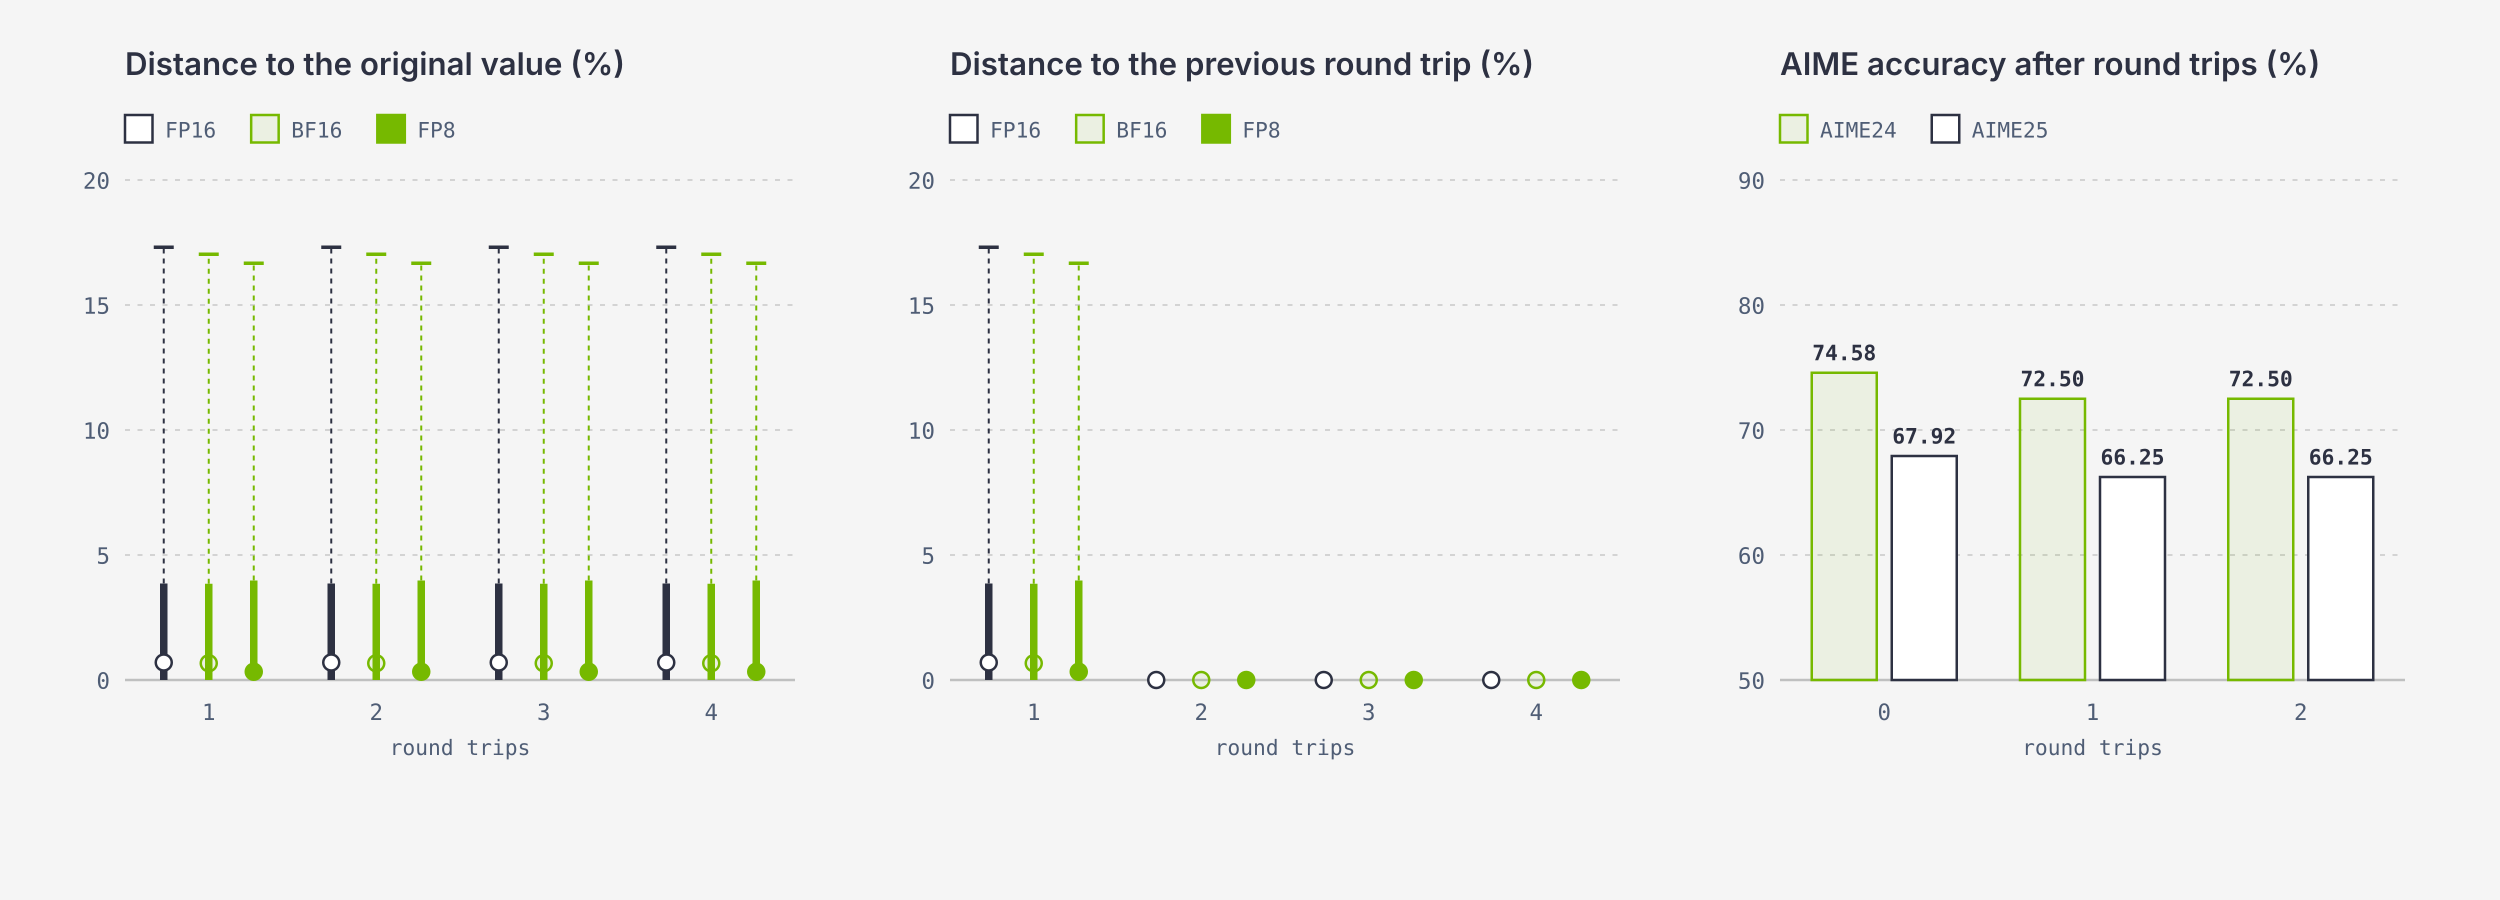
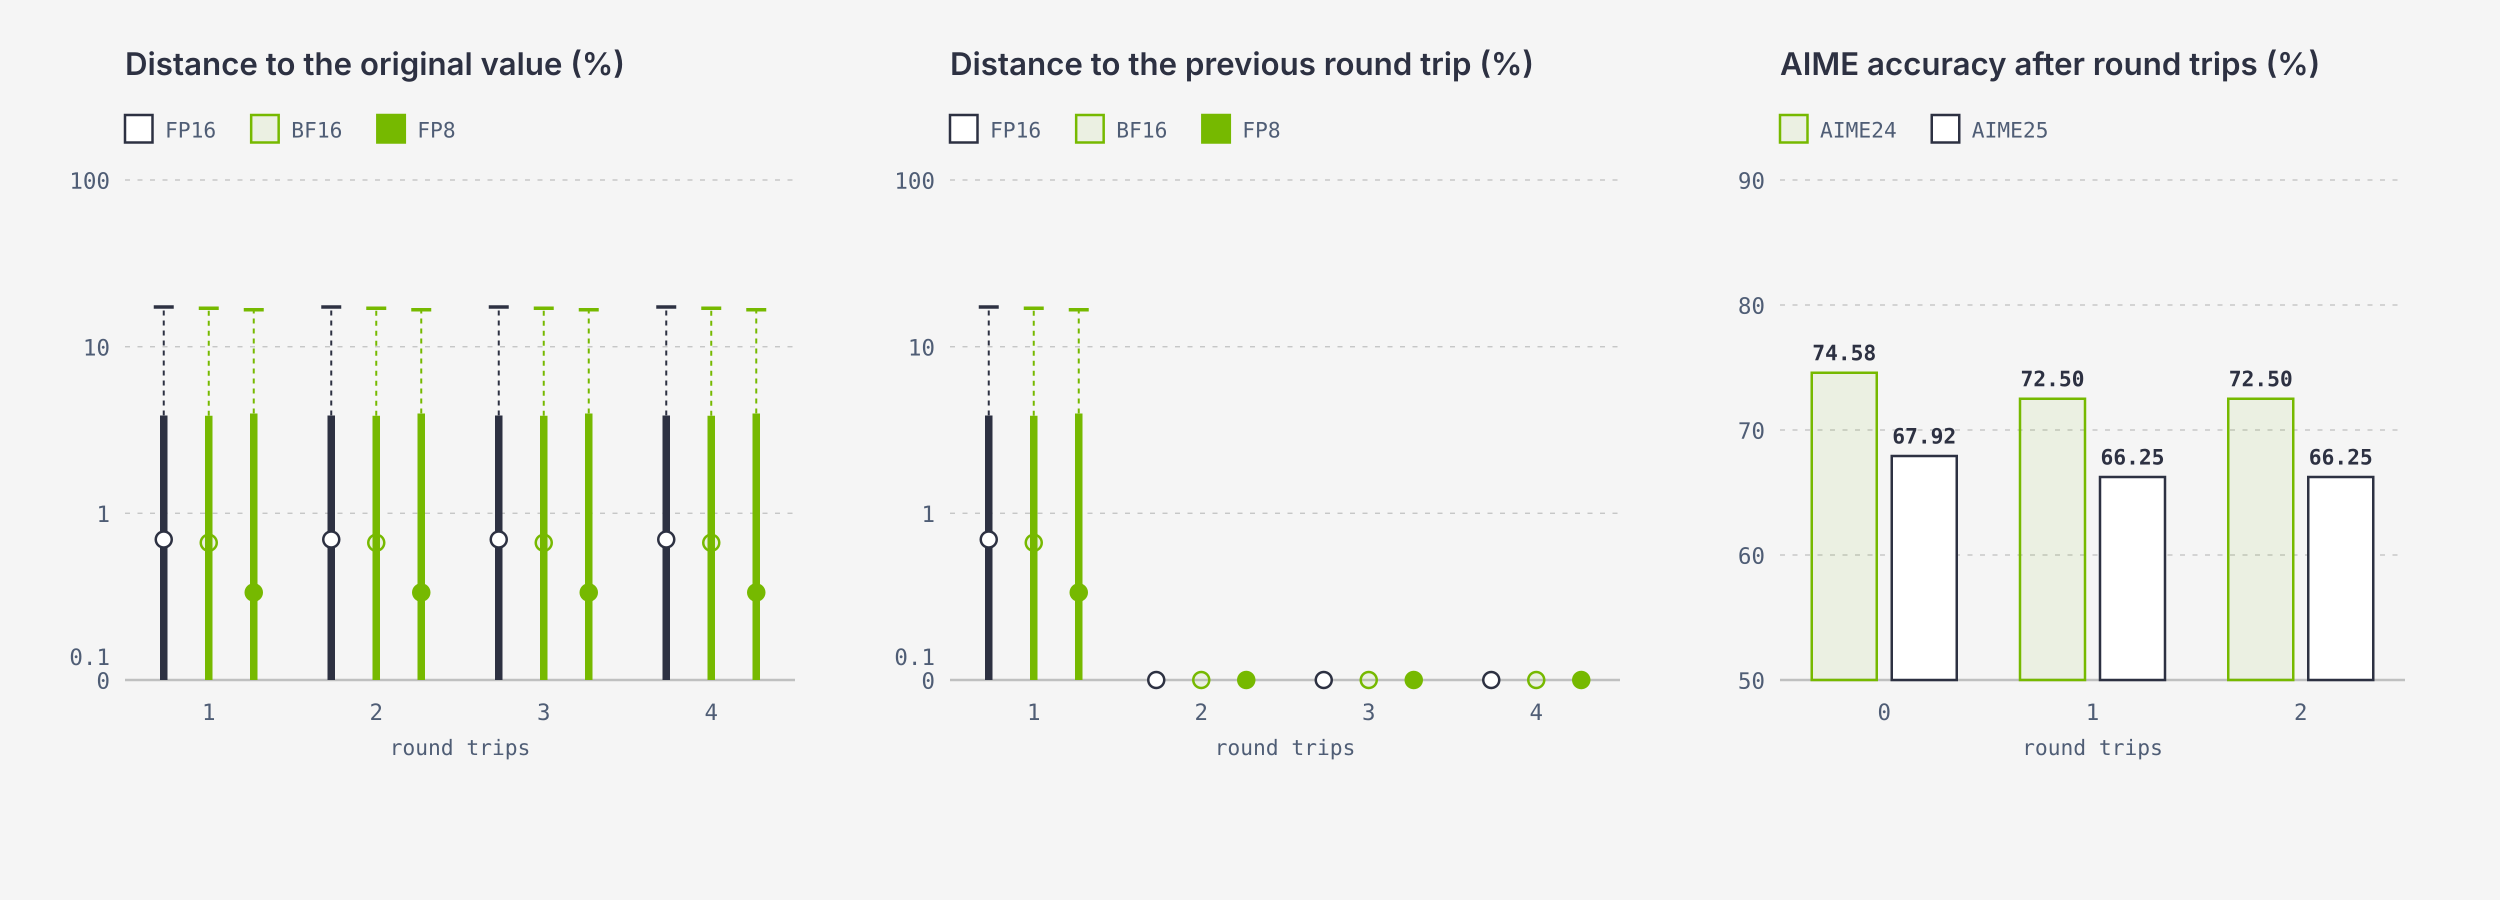
<svg xmlns="http://www.w3.org/2000/svg" viewBox="0 0 1000 360" width="1000" height="360">
  <defs>
    <marker id="ah" markerWidth="8" markerHeight="8" refX="7" refY="4" orient="auto" markerUnits="userSpaceOnUse">
      <path d="M0,0.5 L7,4 L0,7.5" fill="none" stroke="#4f5d75" stroke-width="1" />
    </marker>
  </defs>
  <rect width="1000" height="360" fill="#f5f5f5" />
  <text x="50.0" y="30.0" font-family="'Geist','Inter',system-ui,-apple-system,'Segoe UI',sans-serif" font-size="12.5" font-weight="600" fill="#2d3142" text-anchor="start">Distance to the original value (%)</text>
  <line x1="50" y1="272.0" x2="318" y2="272.0" stroke="#bfc0c0" stroke-width="1" />
  <text x="44.0" y="275.5" font-family="'Geist Mono','SFMono-Regular',Menlo,Consolas,monospace" font-size="9" font-weight="500" fill="#4f5d75" text-anchor="end">0</text>
-   <line x1="50" y1="222.0" x2="318" y2="222.0" stroke="#bfc0c0" stroke-width="0.5" stroke-dasharray="2,3" />
-   <text x="44.0" y="225.5" font-family="'Geist Mono','SFMono-Regular',Menlo,Consolas,monospace" font-size="9" font-weight="500" fill="#4f5d75" text-anchor="end">5</text>
-   <line x1="50" y1="172.0" x2="318" y2="172.0" stroke="#bfc0c0" stroke-width="0.5" stroke-dasharray="2,3" />
-   <text x="44.0" y="175.5" font-family="'Geist Mono','SFMono-Regular',Menlo,Consolas,monospace" font-size="9" font-weight="500" fill="#4f5d75" text-anchor="end">10</text>
-   <line x1="50" y1="122.0" x2="318" y2="122.0" stroke="#bfc0c0" stroke-width="0.5" stroke-dasharray="2,3" />
-   <text x="44.0" y="125.5" font-family="'Geist Mono','SFMono-Regular',Menlo,Consolas,monospace" font-size="9" font-weight="500" fill="#4f5d75" text-anchor="end">15</text>
+   <text x="44.0" y="266.0" font-family="'Geist Mono','SFMono-Regular',Menlo,Consolas,monospace" font-size="9" font-weight="500" fill="#4f5d75" text-anchor="end">0.1</text>
+   <line x1="50" y1="205.3" x2="318" y2="205.3" stroke="#bfc0c0" stroke-width="0.5" stroke-dasharray="2,3" />
+   <text x="44.0" y="208.8" font-family="'Geist Mono','SFMono-Regular',Menlo,Consolas,monospace" font-size="9" font-weight="500" fill="#4f5d75" text-anchor="end">1</text>
+   <line x1="50" y1="138.7" x2="318" y2="138.7" stroke="#bfc0c0" stroke-width="0.5" stroke-dasharray="2,3" />
+   <text x="44.0" y="142.2" font-family="'Geist Mono','SFMono-Regular',Menlo,Consolas,monospace" font-size="9" font-weight="500" fill="#4f5d75" text-anchor="end">10</text>
  <line x1="50" y1="72.0" x2="318" y2="72.0" stroke="#bfc0c0" stroke-width="0.5" stroke-dasharray="2,3" />
-   <text x="44.0" y="75.5" font-family="'Geist Mono','SFMono-Regular',Menlo,Consolas,monospace" font-size="9" font-weight="500" fill="#4f5d75" text-anchor="end">20</text>
-   <line x1="65.5" y1="233.4" x2="65.5" y2="98.9" stroke="#2d3142" stroke-width="0.8" stroke-dasharray="2,2" />
-   <line x1="65.5" y1="272.0" x2="65.5" y2="233.4" stroke="#2d3142" stroke-width="3" />
-   <circle cx="65.5" cy="265.0" r="3.2" fill="#ffffff" stroke="#2d3142" stroke-width="1" />
-   <line x1="61.5" y1="98.9" x2="69.5" y2="98.9" stroke="#2d3142" stroke-width="1.4" />
-   <line x1="83.5" y1="233.5" x2="83.5" y2="101.7" stroke="#76B900" stroke-width="0.8" stroke-dasharray="2,2" />
-   <line x1="83.5" y1="272.0" x2="83.5" y2="233.5" stroke="#76B900" stroke-width="3" />
-   <circle cx="83.5" cy="265.3" r="3.2" fill="rgba(118,185,0,0.08)" stroke="#76B900" stroke-width="1" />
-   <line x1="79.5" y1="101.7" x2="87.5" y2="101.7" stroke="#76B900" stroke-width="1.4" />
-   <line x1="101.5" y1="232.2" x2="101.5" y2="105.3" stroke="#76B900" stroke-width="0.8" stroke-dasharray="2,2" />
-   <line x1="101.5" y1="272.0" x2="101.5" y2="232.2" stroke="#76B900" stroke-width="3" />
-   <circle cx="101.5" cy="268.7" r="3.2" fill="#76B900" stroke="#76B900" stroke-width="1" />
-   <line x1="97.5" y1="105.3" x2="105.5" y2="105.3" stroke="#76B900" stroke-width="1.4" />
+   <text x="44.0" y="75.5" font-family="'Geist Mono','SFMono-Regular',Menlo,Consolas,monospace" font-size="9" font-weight="500" fill="#4f5d75" text-anchor="end">100</text>
+   <line x1="65.5" y1="166.2" x2="65.5" y2="122.8" stroke="#2d3142" stroke-width="0.8" stroke-dasharray="2,2" />
+   <line x1="65.5" y1="272.0" x2="65.5" y2="166.2" stroke="#2d3142" stroke-width="3" />
+   <circle cx="65.5" cy="215.8" r="3.2" fill="#ffffff" stroke="#2d3142" stroke-width="1" />
+   <line x1="61.5" y1="122.8" x2="69.5" y2="122.8" stroke="#2d3142" stroke-width="1.4" />
+   <line x1="83.5" y1="166.3" x2="83.5" y2="123.3" stroke="#76B900" stroke-width="0.8" stroke-dasharray="2,2" />
+   <line x1="83.5" y1="272.0" x2="83.5" y2="166.3" stroke="#76B900" stroke-width="3" />
+   <circle cx="83.5" cy="217.1" r="3.2" fill="rgba(118,185,0,0.08)" stroke="#76B900" stroke-width="1" />
+   <line x1="79.5" y1="123.3" x2="87.5" y2="123.3" stroke="#76B900" stroke-width="1.4" />
+   <line x1="101.5" y1="165.4" x2="101.5" y2="123.9" stroke="#76B900" stroke-width="0.8" stroke-dasharray="2,2" />
+   <line x1="101.5" y1="272.0" x2="101.5" y2="165.4" stroke="#76B900" stroke-width="3" />
+   <circle cx="101.5" cy="237.0" r="3.2" fill="#76B900" stroke="#76B900" stroke-width="1" />
+   <line x1="97.5" y1="123.9" x2="105.5" y2="123.9" stroke="#76B900" stroke-width="1.4" />
  <text x="83.5" y="288.0" font-family="'Geist Mono','SFMono-Regular',Menlo,Consolas,monospace" font-size="9" font-weight="500" fill="#4f5d75" text-anchor="middle">1</text>
-   <line x1="132.5" y1="233.4" x2="132.5" y2="98.9" stroke="#2d3142" stroke-width="0.8" stroke-dasharray="2,2" />
-   <line x1="132.5" y1="272.0" x2="132.5" y2="233.4" stroke="#2d3142" stroke-width="3" />
-   <circle cx="132.5" cy="265.0" r="3.2" fill="#ffffff" stroke="#2d3142" stroke-width="1" />
-   <line x1="128.5" y1="98.9" x2="136.5" y2="98.9" stroke="#2d3142" stroke-width="1.4" />
-   <line x1="150.5" y1="233.5" x2="150.5" y2="101.7" stroke="#76B900" stroke-width="0.8" stroke-dasharray="2,2" />
-   <line x1="150.5" y1="272.0" x2="150.5" y2="233.5" stroke="#76B900" stroke-width="3" />
-   <circle cx="150.5" cy="265.3" r="3.2" fill="rgba(118,185,0,0.08)" stroke="#76B900" stroke-width="1" />
-   <line x1="146.5" y1="101.7" x2="154.5" y2="101.7" stroke="#76B900" stroke-width="1.4" />
-   <line x1="168.5" y1="232.2" x2="168.5" y2="105.3" stroke="#76B900" stroke-width="0.8" stroke-dasharray="2,2" />
-   <line x1="168.5" y1="272.0" x2="168.5" y2="232.2" stroke="#76B900" stroke-width="3" />
-   <circle cx="168.5" cy="268.7" r="3.2" fill="#76B900" stroke="#76B900" stroke-width="1" />
-   <line x1="164.5" y1="105.3" x2="172.5" y2="105.3" stroke="#76B900" stroke-width="1.4" />
+   <line x1="132.5" y1="166.2" x2="132.5" y2="122.8" stroke="#2d3142" stroke-width="0.8" stroke-dasharray="2,2" />
+   <line x1="132.5" y1="272.0" x2="132.5" y2="166.2" stroke="#2d3142" stroke-width="3" />
+   <circle cx="132.5" cy="215.8" r="3.2" fill="#ffffff" stroke="#2d3142" stroke-width="1" />
+   <line x1="128.5" y1="122.8" x2="136.5" y2="122.8" stroke="#2d3142" stroke-width="1.4" />
+   <line x1="150.5" y1="166.3" x2="150.5" y2="123.3" stroke="#76B900" stroke-width="0.8" stroke-dasharray="2,2" />
+   <line x1="150.5" y1="272.0" x2="150.5" y2="166.3" stroke="#76B900" stroke-width="3" />
+   <circle cx="150.5" cy="217.1" r="3.2" fill="rgba(118,185,0,0.08)" stroke="#76B900" stroke-width="1" />
+   <line x1="146.5" y1="123.3" x2="154.5" y2="123.3" stroke="#76B900" stroke-width="1.4" />
+   <line x1="168.5" y1="165.4" x2="168.5" y2="123.9" stroke="#76B900" stroke-width="0.8" stroke-dasharray="2,2" />
+   <line x1="168.5" y1="272.0" x2="168.5" y2="165.4" stroke="#76B900" stroke-width="3" />
+   <circle cx="168.5" cy="237.0" r="3.2" fill="#76B900" stroke="#76B900" stroke-width="1" />
+   <line x1="164.5" y1="123.9" x2="172.5" y2="123.9" stroke="#76B900" stroke-width="1.4" />
  <text x="150.5" y="288.0" font-family="'Geist Mono','SFMono-Regular',Menlo,Consolas,monospace" font-size="9" font-weight="500" fill="#4f5d75" text-anchor="middle">2</text>
-   <line x1="199.5" y1="233.4" x2="199.5" y2="98.9" stroke="#2d3142" stroke-width="0.8" stroke-dasharray="2,2" />
-   <line x1="199.5" y1="272.0" x2="199.5" y2="233.4" stroke="#2d3142" stroke-width="3" />
-   <circle cx="199.5" cy="265.0" r="3.2" fill="#ffffff" stroke="#2d3142" stroke-width="1" />
-   <line x1="195.5" y1="98.9" x2="203.5" y2="98.9" stroke="#2d3142" stroke-width="1.4" />
-   <line x1="217.5" y1="233.5" x2="217.5" y2="101.7" stroke="#76B900" stroke-width="0.8" stroke-dasharray="2,2" />
-   <line x1="217.5" y1="272.0" x2="217.5" y2="233.5" stroke="#76B900" stroke-width="3" />
-   <circle cx="217.5" cy="265.3" r="3.2" fill="rgba(118,185,0,0.08)" stroke="#76B900" stroke-width="1" />
-   <line x1="213.5" y1="101.7" x2="221.5" y2="101.7" stroke="#76B900" stroke-width="1.4" />
-   <line x1="235.5" y1="232.2" x2="235.5" y2="105.3" stroke="#76B900" stroke-width="0.8" stroke-dasharray="2,2" />
-   <line x1="235.5" y1="272.0" x2="235.5" y2="232.2" stroke="#76B900" stroke-width="3" />
-   <circle cx="235.5" cy="268.7" r="3.2" fill="#76B900" stroke="#76B900" stroke-width="1" />
-   <line x1="231.5" y1="105.3" x2="239.5" y2="105.3" stroke="#76B900" stroke-width="1.4" />
+   <line x1="199.5" y1="166.2" x2="199.5" y2="122.8" stroke="#2d3142" stroke-width="0.8" stroke-dasharray="2,2" />
+   <line x1="199.5" y1="272.0" x2="199.5" y2="166.2" stroke="#2d3142" stroke-width="3" />
+   <circle cx="199.5" cy="215.8" r="3.2" fill="#ffffff" stroke="#2d3142" stroke-width="1" />
+   <line x1="195.5" y1="122.8" x2="203.5" y2="122.8" stroke="#2d3142" stroke-width="1.4" />
+   <line x1="217.5" y1="166.3" x2="217.5" y2="123.3" stroke="#76B900" stroke-width="0.8" stroke-dasharray="2,2" />
+   <line x1="217.5" y1="272.0" x2="217.5" y2="166.3" stroke="#76B900" stroke-width="3" />
+   <circle cx="217.5" cy="217.1" r="3.2" fill="rgba(118,185,0,0.08)" stroke="#76B900" stroke-width="1" />
+   <line x1="213.5" y1="123.3" x2="221.5" y2="123.3" stroke="#76B900" stroke-width="1.4" />
+   <line x1="235.5" y1="165.4" x2="235.5" y2="123.9" stroke="#76B900" stroke-width="0.8" stroke-dasharray="2,2" />
+   <line x1="235.5" y1="272.0" x2="235.5" y2="165.4" stroke="#76B900" stroke-width="3" />
+   <circle cx="235.5" cy="237.0" r="3.2" fill="#76B900" stroke="#76B900" stroke-width="1" />
+   <line x1="231.5" y1="123.9" x2="239.5" y2="123.9" stroke="#76B900" stroke-width="1.4" />
  <text x="217.5" y="288.0" font-family="'Geist Mono','SFMono-Regular',Menlo,Consolas,monospace" font-size="9" font-weight="500" fill="#4f5d75" text-anchor="middle">3</text>
-   <line x1="266.5" y1="233.4" x2="266.5" y2="98.9" stroke="#2d3142" stroke-width="0.8" stroke-dasharray="2,2" />
-   <line x1="266.5" y1="272.0" x2="266.5" y2="233.4" stroke="#2d3142" stroke-width="3" />
-   <circle cx="266.5" cy="265.0" r="3.2" fill="#ffffff" stroke="#2d3142" stroke-width="1" />
-   <line x1="262.5" y1="98.9" x2="270.5" y2="98.9" stroke="#2d3142" stroke-width="1.4" />
-   <line x1="284.5" y1="233.5" x2="284.5" y2="101.7" stroke="#76B900" stroke-width="0.8" stroke-dasharray="2,2" />
-   <line x1="284.5" y1="272.0" x2="284.5" y2="233.5" stroke="#76B900" stroke-width="3" />
-   <circle cx="284.5" cy="265.3" r="3.2" fill="rgba(118,185,0,0.08)" stroke="#76B900" stroke-width="1" />
-   <line x1="280.5" y1="101.7" x2="288.5" y2="101.7" stroke="#76B900" stroke-width="1.4" />
-   <line x1="302.5" y1="232.2" x2="302.5" y2="105.3" stroke="#76B900" stroke-width="0.8" stroke-dasharray="2,2" />
-   <line x1="302.5" y1="272.0" x2="302.5" y2="232.2" stroke="#76B900" stroke-width="3" />
-   <circle cx="302.5" cy="268.7" r="3.2" fill="#76B900" stroke="#76B900" stroke-width="1" />
-   <line x1="298.5" y1="105.3" x2="306.5" y2="105.3" stroke="#76B900" stroke-width="1.4" />
+   <line x1="266.5" y1="166.2" x2="266.5" y2="122.8" stroke="#2d3142" stroke-width="0.8" stroke-dasharray="2,2" />
+   <line x1="266.5" y1="272.0" x2="266.5" y2="166.2" stroke="#2d3142" stroke-width="3" />
+   <circle cx="266.5" cy="215.8" r="3.2" fill="#ffffff" stroke="#2d3142" stroke-width="1" />
+   <line x1="262.5" y1="122.8" x2="270.5" y2="122.8" stroke="#2d3142" stroke-width="1.4" />
+   <line x1="284.5" y1="166.3" x2="284.5" y2="123.3" stroke="#76B900" stroke-width="0.8" stroke-dasharray="2,2" />
+   <line x1="284.5" y1="272.0" x2="284.5" y2="166.3" stroke="#76B900" stroke-width="3" />
+   <circle cx="284.5" cy="217.1" r="3.2" fill="rgba(118,185,0,0.08)" stroke="#76B900" stroke-width="1" />
+   <line x1="280.5" y1="123.3" x2="288.5" y2="123.3" stroke="#76B900" stroke-width="1.4" />
+   <line x1="302.5" y1="165.4" x2="302.5" y2="123.9" stroke="#76B900" stroke-width="0.8" stroke-dasharray="2,2" />
+   <line x1="302.5" y1="272.0" x2="302.5" y2="165.4" stroke="#76B900" stroke-width="3" />
+   <circle cx="302.5" cy="237.0" r="3.2" fill="#76B900" stroke="#76B900" stroke-width="1" />
+   <line x1="298.5" y1="123.9" x2="306.5" y2="123.9" stroke="#76B900" stroke-width="1.4" />
  <text x="284.5" y="288.0" font-family="'Geist Mono','SFMono-Regular',Menlo,Consolas,monospace" font-size="9" font-weight="500" fill="#4f5d75" text-anchor="middle">4</text>
  <text x="184.0" y="302.0" font-family="'Geist Mono','SFMono-Regular',Menlo,Consolas,monospace" font-size="8.5" font-weight="500" fill="#4f5d75" text-anchor="middle">round trips</text>
  <rect x="50" y="46" width="11" height="11" fill="#ffffff" stroke="#2d3142" />
  <text x="66.0" y="55.0" font-family="'Geist Mono','SFMono-Regular',Menlo,Consolas,monospace" font-size="8.5" font-weight="500" fill="#4f5d75" text-anchor="start">FP16</text>
  <rect x="100.465" y="46" width="11" height="11" fill="rgba(118,185,0,0.08)" stroke="#76B900" />
  <text x="116.5" y="55.0" font-family="'Geist Mono','SFMono-Regular',Menlo,Consolas,monospace" font-size="8.5" font-weight="500" fill="#4f5d75" text-anchor="start">BF16</text>
  <rect x="150.93" y="46" width="11" height="11" fill="#76B900" stroke="#76B900" />
  <text x="166.9" y="55.0" font-family="'Geist Mono','SFMono-Regular',Menlo,Consolas,monospace" font-size="8.5" font-weight="500" fill="#4f5d75" text-anchor="start">FP8</text>
  <text x="380.0" y="30.0" font-family="'Geist','Inter',system-ui,-apple-system,'Segoe UI',sans-serif" font-size="12.5" font-weight="600" fill="#2d3142" text-anchor="start">Distance to the previous round trip (%)</text>
  <line x1="380" y1="272.0" x2="648" y2="272.0" stroke="#bfc0c0" stroke-width="1" />
  <text x="374.0" y="275.5" font-family="'Geist Mono','SFMono-Regular',Menlo,Consolas,monospace" font-size="9" font-weight="500" fill="#4f5d75" text-anchor="end">0</text>
-   <line x1="380" y1="222.0" x2="648" y2="222.0" stroke="#bfc0c0" stroke-width="0.5" stroke-dasharray="2,3" />
-   <text x="374.0" y="225.5" font-family="'Geist Mono','SFMono-Regular',Menlo,Consolas,monospace" font-size="9" font-weight="500" fill="#4f5d75" text-anchor="end">5</text>
-   <line x1="380" y1="172.0" x2="648" y2="172.0" stroke="#bfc0c0" stroke-width="0.5" stroke-dasharray="2,3" />
-   <text x="374.0" y="175.5" font-family="'Geist Mono','SFMono-Regular',Menlo,Consolas,monospace" font-size="9" font-weight="500" fill="#4f5d75" text-anchor="end">10</text>
-   <line x1="380" y1="122.0" x2="648" y2="122.0" stroke="#bfc0c0" stroke-width="0.5" stroke-dasharray="2,3" />
-   <text x="374.0" y="125.5" font-family="'Geist Mono','SFMono-Regular',Menlo,Consolas,monospace" font-size="9" font-weight="500" fill="#4f5d75" text-anchor="end">15</text>
+   <text x="374.0" y="266.0" font-family="'Geist Mono','SFMono-Regular',Menlo,Consolas,monospace" font-size="9" font-weight="500" fill="#4f5d75" text-anchor="end">0.1</text>
+   <line x1="380" y1="205.3" x2="648" y2="205.3" stroke="#bfc0c0" stroke-width="0.5" stroke-dasharray="2,3" />
+   <text x="374.0" y="208.8" font-family="'Geist Mono','SFMono-Regular',Menlo,Consolas,monospace" font-size="9" font-weight="500" fill="#4f5d75" text-anchor="end">1</text>
+   <line x1="380" y1="138.7" x2="648" y2="138.7" stroke="#bfc0c0" stroke-width="0.5" stroke-dasharray="2,3" />
+   <text x="374.0" y="142.2" font-family="'Geist Mono','SFMono-Regular',Menlo,Consolas,monospace" font-size="9" font-weight="500" fill="#4f5d75" text-anchor="end">10</text>
  <line x1="380" y1="72.0" x2="648" y2="72.0" stroke="#bfc0c0" stroke-width="0.5" stroke-dasharray="2,3" />
-   <text x="374.0" y="75.5" font-family="'Geist Mono','SFMono-Regular',Menlo,Consolas,monospace" font-size="9" font-weight="500" fill="#4f5d75" text-anchor="end">20</text>
-   <line x1="395.5" y1="233.4" x2="395.5" y2="98.9" stroke="#2d3142" stroke-width="0.8" stroke-dasharray="2,2" />
-   <line x1="395.5" y1="272.0" x2="395.5" y2="233.4" stroke="#2d3142" stroke-width="3" />
-   <circle cx="395.5" cy="265.0" r="3.2" fill="#ffffff" stroke="#2d3142" stroke-width="1" />
-   <line x1="391.5" y1="98.9" x2="399.5" y2="98.9" stroke="#2d3142" stroke-width="1.4" />
-   <line x1="413.5" y1="233.5" x2="413.5" y2="101.7" stroke="#76B900" stroke-width="0.8" stroke-dasharray="2,2" />
-   <line x1="413.5" y1="272.0" x2="413.5" y2="233.5" stroke="#76B900" stroke-width="3" />
-   <circle cx="413.5" cy="265.3" r="3.2" fill="rgba(118,185,0,0.08)" stroke="#76B900" stroke-width="1" />
-   <line x1="409.5" y1="101.7" x2="417.5" y2="101.7" stroke="#76B900" stroke-width="1.4" />
-   <line x1="431.5" y1="232.2" x2="431.5" y2="105.3" stroke="#76B900" stroke-width="0.8" stroke-dasharray="2,2" />
-   <line x1="431.5" y1="272.0" x2="431.5" y2="232.2" stroke="#76B900" stroke-width="3" />
-   <circle cx="431.5" cy="268.7" r="3.2" fill="#76B900" stroke="#76B900" stroke-width="1" />
-   <line x1="427.5" y1="105.3" x2="435.5" y2="105.3" stroke="#76B900" stroke-width="1.4" />
+   <text x="374.0" y="75.5" font-family="'Geist Mono','SFMono-Regular',Menlo,Consolas,monospace" font-size="9" font-weight="500" fill="#4f5d75" text-anchor="end">100</text>
+   <line x1="395.5" y1="166.2" x2="395.5" y2="122.8" stroke="#2d3142" stroke-width="0.8" stroke-dasharray="2,2" />
+   <line x1="395.5" y1="272.0" x2="395.5" y2="166.2" stroke="#2d3142" stroke-width="3" />
+   <circle cx="395.5" cy="215.8" r="3.2" fill="#ffffff" stroke="#2d3142" stroke-width="1" />
+   <line x1="391.5" y1="122.8" x2="399.5" y2="122.8" stroke="#2d3142" stroke-width="1.4" />
+   <line x1="413.5" y1="166.3" x2="413.5" y2="123.3" stroke="#76B900" stroke-width="0.8" stroke-dasharray="2,2" />
+   <line x1="413.5" y1="272.0" x2="413.5" y2="166.3" stroke="#76B900" stroke-width="3" />
+   <circle cx="413.5" cy="217.1" r="3.2" fill="rgba(118,185,0,0.08)" stroke="#76B900" stroke-width="1" />
+   <line x1="409.5" y1="123.3" x2="417.5" y2="123.3" stroke="#76B900" stroke-width="1.4" />
+   <line x1="431.5" y1="165.4" x2="431.5" y2="123.9" stroke="#76B900" stroke-width="0.8" stroke-dasharray="2,2" />
+   <line x1="431.5" y1="272.0" x2="431.5" y2="165.4" stroke="#76B900" stroke-width="3" />
+   <circle cx="431.5" cy="237.0" r="3.2" fill="#76B900" stroke="#76B900" stroke-width="1" />
+   <line x1="427.5" y1="123.9" x2="435.5" y2="123.9" stroke="#76B900" stroke-width="1.4" />
  <text x="413.5" y="288.0" font-family="'Geist Mono','SFMono-Regular',Menlo,Consolas,monospace" font-size="9" font-weight="500" fill="#4f5d75" text-anchor="middle">1</text>
-   <line x1="462.5" y1="272.0" x2="462.5" y2="272.0" stroke="#2d3142" stroke-width="3" />
  <circle cx="462.5" cy="272.0" r="3.2" fill="#ffffff" stroke="#2d3142" stroke-width="1" />
-   <line x1="480.5" y1="272.0" x2="480.5" y2="272.0" stroke="#76B900" stroke-width="3" />
  <circle cx="480.5" cy="272.0" r="3.2" fill="rgba(118,185,0,0.08)" stroke="#76B900" stroke-width="1" />
-   <line x1="498.5" y1="272.0" x2="498.5" y2="272.0" stroke="#76B900" stroke-width="3" />
  <circle cx="498.5" cy="272.0" r="3.2" fill="#76B900" stroke="#76B900" stroke-width="1" />
  <text x="480.5" y="288.0" font-family="'Geist Mono','SFMono-Regular',Menlo,Consolas,monospace" font-size="9" font-weight="500" fill="#4f5d75" text-anchor="middle">2</text>
-   <line x1="529.5" y1="272.0" x2="529.5" y2="272.0" stroke="#2d3142" stroke-width="3" />
  <circle cx="529.5" cy="272.0" r="3.2" fill="#ffffff" stroke="#2d3142" stroke-width="1" />
-   <line x1="547.5" y1="272.0" x2="547.5" y2="272.0" stroke="#76B900" stroke-width="3" />
  <circle cx="547.5" cy="272.0" r="3.2" fill="rgba(118,185,0,0.08)" stroke="#76B900" stroke-width="1" />
-   <line x1="565.5" y1="272.0" x2="565.5" y2="272.0" stroke="#76B900" stroke-width="3" />
  <circle cx="565.5" cy="272.0" r="3.2" fill="#76B900" stroke="#76B900" stroke-width="1" />
  <text x="547.5" y="288.0" font-family="'Geist Mono','SFMono-Regular',Menlo,Consolas,monospace" font-size="9" font-weight="500" fill="#4f5d75" text-anchor="middle">3</text>
-   <line x1="596.5" y1="272.0" x2="596.5" y2="272.0" stroke="#2d3142" stroke-width="3" />
  <circle cx="596.5" cy="272.0" r="3.2" fill="#ffffff" stroke="#2d3142" stroke-width="1" />
-   <line x1="614.5" y1="272.0" x2="614.5" y2="272.0" stroke="#76B900" stroke-width="3" />
  <circle cx="614.5" cy="272.0" r="3.2" fill="rgba(118,185,0,0.08)" stroke="#76B900" stroke-width="1" />
-   <line x1="632.5" y1="272.0" x2="632.5" y2="272.0" stroke="#76B900" stroke-width="3" />
  <circle cx="632.5" cy="272.0" r="3.2" fill="#76B900" stroke="#76B900" stroke-width="1" />
  <text x="614.5" y="288.0" font-family="'Geist Mono','SFMono-Regular',Menlo,Consolas,monospace" font-size="9" font-weight="500" fill="#4f5d75" text-anchor="middle">4</text>
  <text x="514.0" y="302.0" font-family="'Geist Mono','SFMono-Regular',Menlo,Consolas,monospace" font-size="8.5" font-weight="500" fill="#4f5d75" text-anchor="middle">round trips</text>
  <rect x="380" y="46" width="11" height="11" fill="#ffffff" stroke="#2d3142" />
  <text x="396.0" y="55.0" font-family="'Geist Mono','SFMono-Regular',Menlo,Consolas,monospace" font-size="8.5" font-weight="500" fill="#4f5d75" text-anchor="start">FP16</text>
  <rect x="430.465" y="46" width="11" height="11" fill="rgba(118,185,0,0.08)" stroke="#76B900" />
  <text x="446.5" y="55.0" font-family="'Geist Mono','SFMono-Regular',Menlo,Consolas,monospace" font-size="8.5" font-weight="500" fill="#4f5d75" text-anchor="start">BF16</text>
  <rect x="480.93" y="46" width="11" height="11" fill="#76B900" stroke="#76B900" />
  <text x="496.9" y="55.0" font-family="'Geist Mono','SFMono-Regular',Menlo,Consolas,monospace" font-size="8.5" font-weight="500" fill="#4f5d75" text-anchor="start">FP8</text>
  <text x="712.0" y="30.0" font-family="'Geist','Inter',system-ui,-apple-system,'Segoe UI',sans-serif" font-size="12.5" font-weight="600" fill="#2d3142" text-anchor="start">AIME accuracy after round trips (%)</text>
  <line x1="712" y1="272.0" x2="962" y2="272.0" stroke="#bfc0c0" stroke-width="1" />
  <text x="706.0" y="275.5" font-family="'Geist Mono','SFMono-Regular',Menlo,Consolas,monospace" font-size="9" font-weight="500" fill="#4f5d75" text-anchor="end">50</text>
  <line x1="712" y1="222.0" x2="962" y2="222.0" stroke="#bfc0c0" stroke-width="0.5" stroke-dasharray="2,3" />
  <text x="706.0" y="225.5" font-family="'Geist Mono','SFMono-Regular',Menlo,Consolas,monospace" font-size="9" font-weight="500" fill="#4f5d75" text-anchor="end">60</text>
  <line x1="712" y1="172.0" x2="962" y2="172.0" stroke="#bfc0c0" stroke-width="0.5" stroke-dasharray="2,3" />
  <text x="706.0" y="175.5" font-family="'Geist Mono','SFMono-Regular',Menlo,Consolas,monospace" font-size="9" font-weight="500" fill="#4f5d75" text-anchor="end">70</text>
  <line x1="712" y1="122.0" x2="962" y2="122.0" stroke="#bfc0c0" stroke-width="0.5" stroke-dasharray="2,3" />
  <text x="706.0" y="125.5" font-family="'Geist Mono','SFMono-Regular',Menlo,Consolas,monospace" font-size="9" font-weight="500" fill="#4f5d75" text-anchor="end">80</text>
  <line x1="712" y1="72.0" x2="962" y2="72.0" stroke="#bfc0c0" stroke-width="0.5" stroke-dasharray="2,3" />
  <text x="706.0" y="75.5" font-family="'Geist Mono','SFMono-Regular',Menlo,Consolas,monospace" font-size="9" font-weight="500" fill="#4f5d75" text-anchor="end">90</text>
  <rect x="724.7" y="149.1" width="26" height="122.9" fill="rgba(118,185,0,0.08)" stroke="#76B900" stroke-width="1" />
  <text x="737.7" y="144.1" font-family="'Geist Mono','SFMono-Regular',Menlo,Consolas,monospace" font-size="8.5" font-weight="600" fill="#2d3142" text-anchor="middle">74.58</text>
  <rect x="756.7" y="182.4" width="26" height="89.6" fill="#ffffff" stroke="#2d3142" stroke-width="1" />
  <text x="769.7" y="177.4" font-family="'Geist Mono','SFMono-Regular',Menlo,Consolas,monospace" font-size="8.5" font-weight="600" fill="#2d3142" text-anchor="middle">67.92</text>
  <rect x="808.0" y="159.5" width="26" height="112.5" fill="rgba(118,185,0,0.08)" stroke="#76B900" stroke-width="1" />
  <text x="821.0" y="154.5" font-family="'Geist Mono','SFMono-Regular',Menlo,Consolas,monospace" font-size="8.5" font-weight="600" fill="#2d3142" text-anchor="middle">72.50</text>
  <rect x="840.0" y="190.8" width="26" height="81.2" fill="#ffffff" stroke="#2d3142" stroke-width="1" />
  <text x="853.0" y="185.8" font-family="'Geist Mono','SFMono-Regular',Menlo,Consolas,monospace" font-size="8.5" font-weight="600" fill="#2d3142" text-anchor="middle">66.25</text>
  <rect x="891.3" y="159.5" width="26" height="112.5" fill="rgba(118,185,0,0.08)" stroke="#76B900" stroke-width="1" />
  <text x="904.3" y="154.5" font-family="'Geist Mono','SFMono-Regular',Menlo,Consolas,monospace" font-size="8.5" font-weight="600" fill="#2d3142" text-anchor="middle">72.50</text>
  <rect x="923.3" y="190.8" width="26" height="81.2" fill="#ffffff" stroke="#2d3142" stroke-width="1" />
  <text x="936.3" y="185.8" font-family="'Geist Mono','SFMono-Regular',Menlo,Consolas,monospace" font-size="8.5" font-weight="600" fill="#2d3142" text-anchor="middle">66.25</text>
  <rect x="712" y="46" width="11" height="11" fill="rgba(118,185,0,0.08)" stroke="#76B900" />
  <text x="728.0" y="55.0" font-family="'Geist Mono','SFMono-Regular',Menlo,Consolas,monospace" font-size="8.5" font-weight="500" fill="#4f5d75" text-anchor="start">AIME24</text>
  <rect x="772.698" y="46" width="11" height="11" fill="#ffffff" stroke="#2d3142" />
  <text x="788.7" y="55.0" font-family="'Geist Mono','SFMono-Regular',Menlo,Consolas,monospace" font-size="8.5" font-weight="500" fill="#4f5d75" text-anchor="start">AIME25</text>
  <text x="753.7" y="288.0" font-family="'Geist Mono','SFMono-Regular',Menlo,Consolas,monospace" font-size="9" font-weight="500" fill="#4f5d75" text-anchor="middle">0</text>
  <text x="837.0" y="288.0" font-family="'Geist Mono','SFMono-Regular',Menlo,Consolas,monospace" font-size="9" font-weight="500" fill="#4f5d75" text-anchor="middle">1</text>
  <text x="920.3" y="288.0" font-family="'Geist Mono','SFMono-Regular',Menlo,Consolas,monospace" font-size="9" font-weight="500" fill="#4f5d75" text-anchor="middle">2</text>
  <text x="837.0" y="302.0" font-family="'Geist Mono','SFMono-Regular',Menlo,Consolas,monospace" font-size="8.5" font-weight="500" fill="#4f5d75" text-anchor="middle">round trips</text>
</svg>
